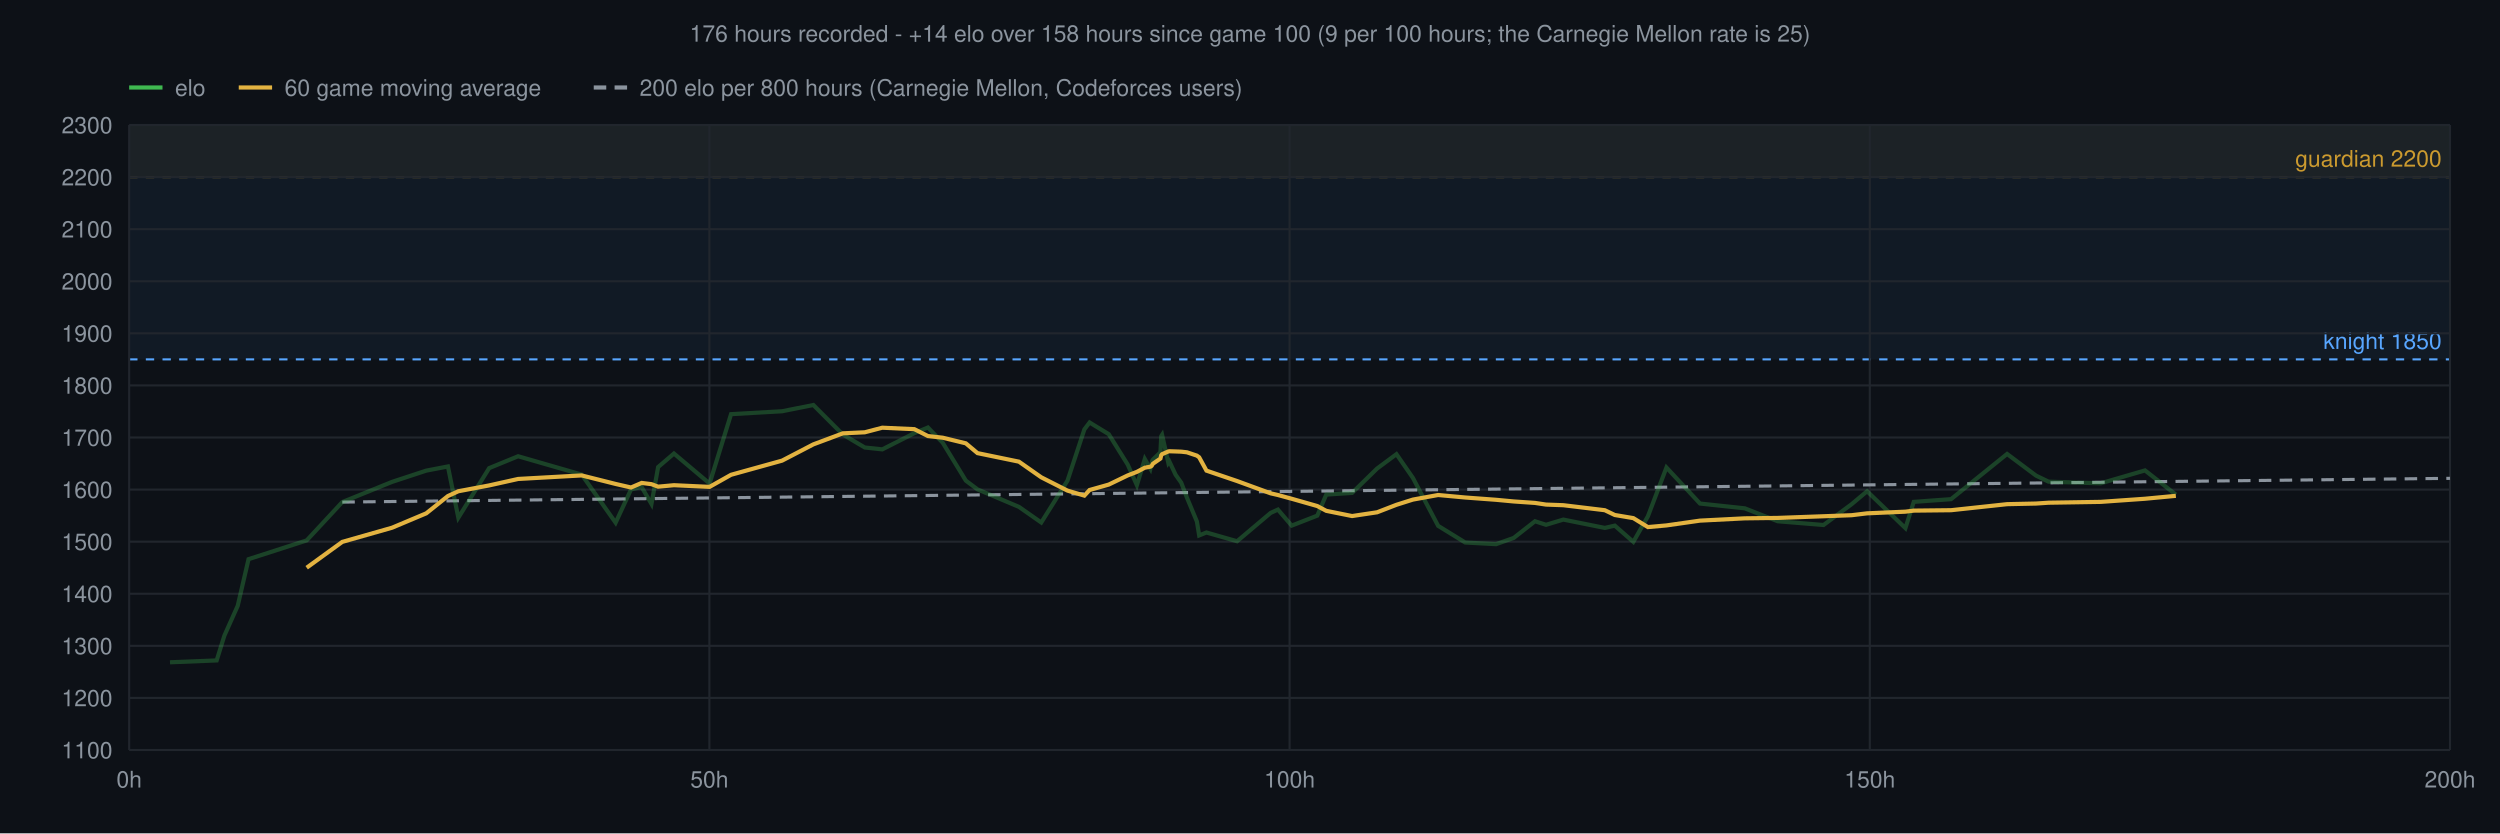
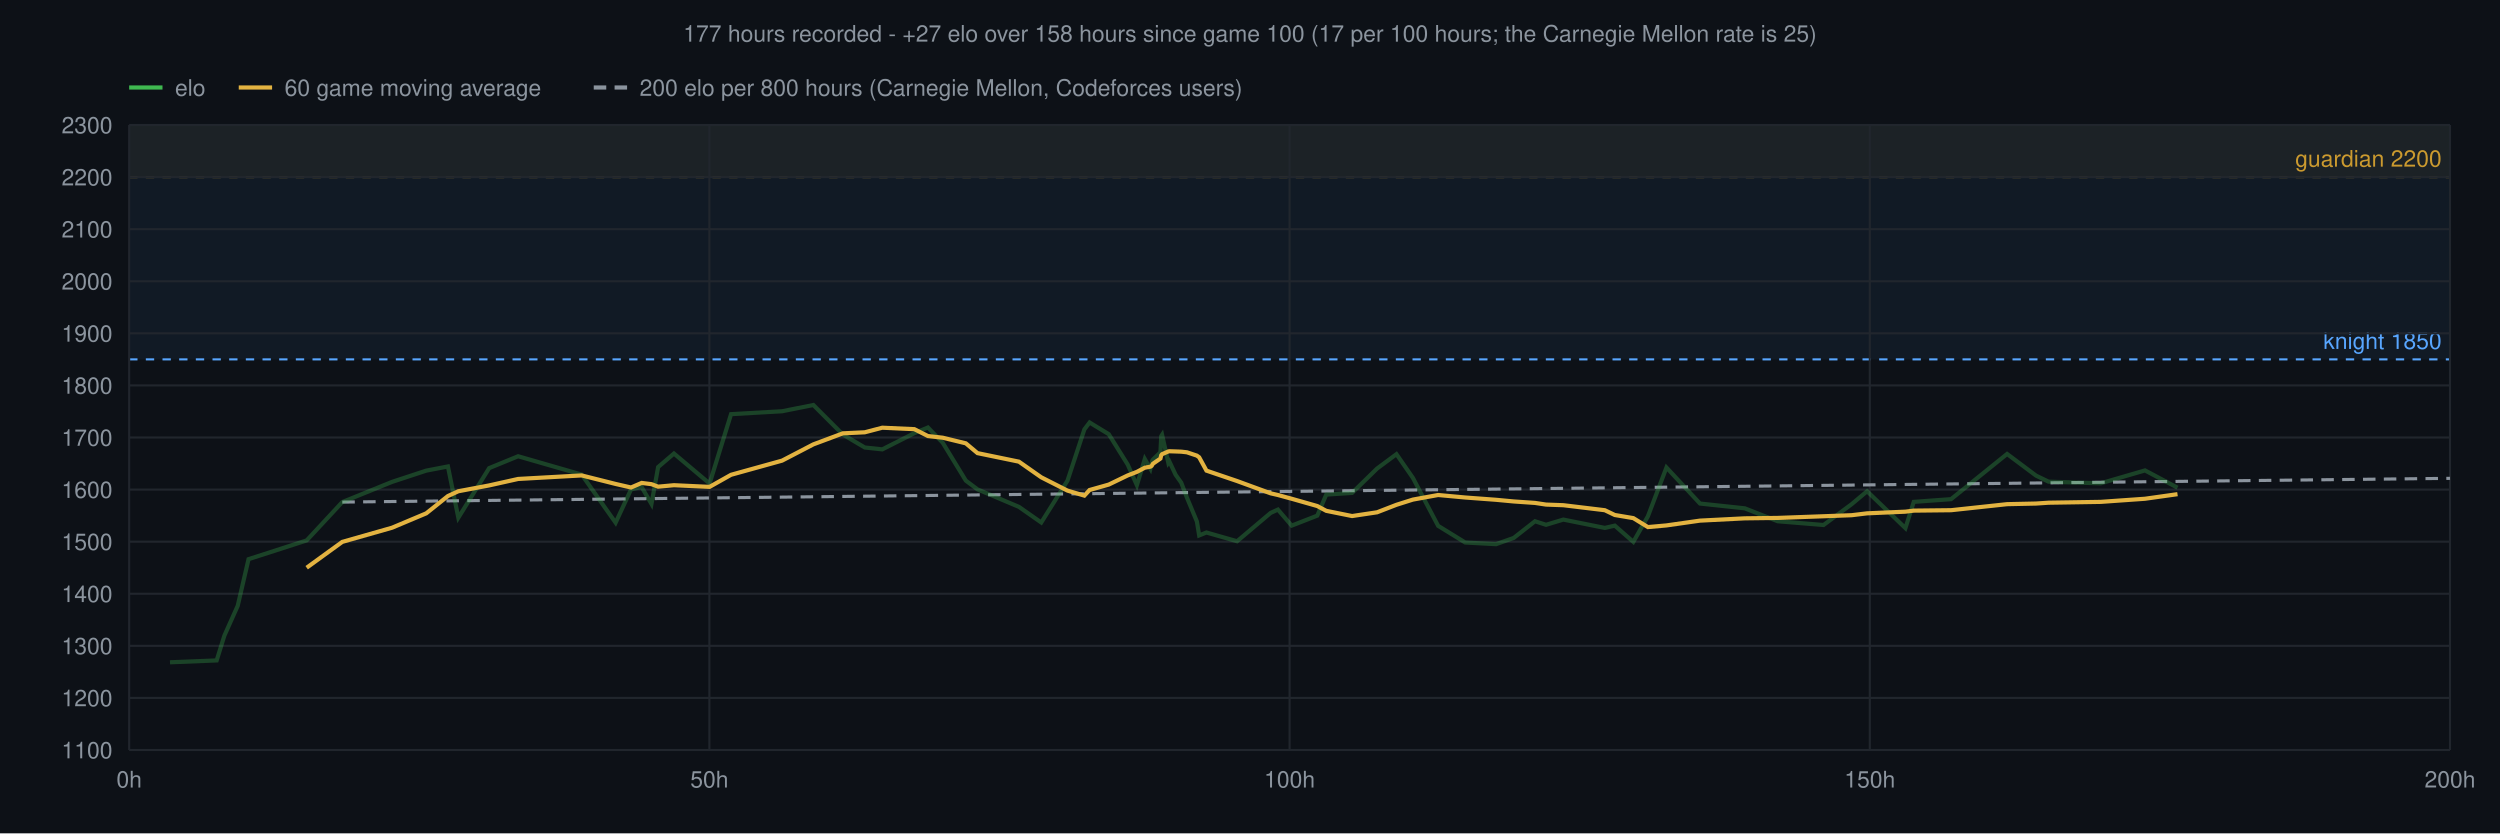
<svg xmlns="http://www.w3.org/2000/svg" viewBox="0 0 1200 400" font-family="Helvetica,sans-serif">
  <rect width="1200" height="400" fill="#0d1117" />
-   <text x="600" y="20" text-anchor="middle" font-size="11" fill="#8b949e">176 hours recorded - +14 elo over 158 hours since game 100 (9 per 100 hours; the Carnegie Mellon rate is 25)</text>
+   <text x="600" y="20" text-anchor="middle" font-size="11" fill="#8b949e">177 hours recorded - +27 elo over 158 hours since game 100 (17 per 100 hours; the Carnegie Mellon rate is 25)</text>
  <rect x="62" y="60" width="1114" height="25.0" fill="#d29922" fill-opacity="0.06" />
  <line x1="62" y1="85.0" x2="1176" y2="85.0" stroke="#d29922" stroke-width="1" stroke-dasharray="4 4" />
  <text x="1172" y="80.0" text-anchor="end" font-size="11" fill="#d29922">guardian 2200</text>
  <rect x="62" y="60" width="1114" height="112.5" fill="#58a6ff" fill-opacity="0.06" />
  <line x1="62" y1="172.5" x2="1176" y2="172.5" stroke="#58a6ff" stroke-width="1" stroke-dasharray="4 4" />
  <text x="1172" y="167.5" text-anchor="end" font-size="11" fill="#58a6ff">knight 1850</text>
  <line x1="62" y1="360.0" x2="1176" y2="360.0" stroke="#21262d" stroke-width="1" />
  <text x="54" y="364.0" text-anchor="end" font-size="11" fill="#8b949e">1100</text>
  <line x1="62" y1="335.0" x2="1176" y2="335.0" stroke="#21262d" stroke-width="1" />
  <text x="54" y="339.0" text-anchor="end" font-size="11" fill="#8b949e">1200</text>
  <line x1="62" y1="310.0" x2="1176" y2="310.0" stroke="#21262d" stroke-width="1" />
  <text x="54" y="314.0" text-anchor="end" font-size="11" fill="#8b949e">1300</text>
  <line x1="62" y1="285.0" x2="1176" y2="285.0" stroke="#21262d" stroke-width="1" />
  <text x="54" y="289.0" text-anchor="end" font-size="11" fill="#8b949e">1400</text>
  <line x1="62" y1="260.0" x2="1176" y2="260.0" stroke="#21262d" stroke-width="1" />
  <text x="54" y="264.0" text-anchor="end" font-size="11" fill="#8b949e">1500</text>
  <line x1="62" y1="235.0" x2="1176" y2="235.0" stroke="#21262d" stroke-width="1" />
  <text x="54" y="239.0" text-anchor="end" font-size="11" fill="#8b949e">1600</text>
  <line x1="62" y1="210.0" x2="1176" y2="210.0" stroke="#21262d" stroke-width="1" />
  <text x="54" y="214.0" text-anchor="end" font-size="11" fill="#8b949e">1700</text>
  <line x1="62" y1="185.0" x2="1176" y2="185.0" stroke="#21262d" stroke-width="1" />
  <text x="54" y="189.0" text-anchor="end" font-size="11" fill="#8b949e">1800</text>
  <line x1="62" y1="160.0" x2="1176" y2="160.0" stroke="#21262d" stroke-width="1" />
  <text x="54" y="164.0" text-anchor="end" font-size="11" fill="#8b949e">1900</text>
  <line x1="62" y1="135.0" x2="1176" y2="135.0" stroke="#21262d" stroke-width="1" />
  <text x="54" y="139.0" text-anchor="end" font-size="11" fill="#8b949e">2000</text>
  <line x1="62" y1="110.0" x2="1176" y2="110.0" stroke="#21262d" stroke-width="1" />
  <text x="54" y="114.0" text-anchor="end" font-size="11" fill="#8b949e">2100</text>
  <line x1="62" y1="85.0" x2="1176" y2="85.0" stroke="#21262d" stroke-width="1" />
  <text x="54" y="89.0" text-anchor="end" font-size="11" fill="#8b949e">2200</text>
  <line x1="62" y1="60.0" x2="1176" y2="60.0" stroke="#21262d" stroke-width="1" />
  <text x="54" y="64.0" text-anchor="end" font-size="11" fill="#8b949e">2300</text>
  <line x1="62.0" y1="60" x2="62.0" y2="360" stroke="#21262d" stroke-width="1" />
  <text x="62.0" y="378" text-anchor="middle" font-size="11" fill="#8b949e">0h</text>
  <line x1="340.5" y1="60" x2="340.5" y2="360" stroke="#21262d" stroke-width="1" />
  <text x="340.5" y="378" text-anchor="middle" font-size="11" fill="#8b949e">50h</text>
  <line x1="619.0" y1="60" x2="619.0" y2="360" stroke="#21262d" stroke-width="1" />
  <text x="619.0" y="378" text-anchor="middle" font-size="11" fill="#8b949e">100h</text>
  <line x1="897.5" y1="60" x2="897.5" y2="360" stroke="#21262d" stroke-width="1" />
  <text x="897.5" y="378" text-anchor="middle" font-size="11" fill="#8b949e">150h</text>
  <line x1="1176.0" y1="60" x2="1176.0" y2="360" stroke="#21262d" stroke-width="1" />
  <text x="1176.0" y="378" text-anchor="middle" font-size="11" fill="#8b949e">200h</text>
  <line x1="164.3" y1="241.0" x2="1176.0" y2="229.6" stroke="#8b949e" stroke-width="1.5" stroke-dasharray="6 4" />
-   <polyline points="81.6,317.9 104.0,317.0 107.7,305.1 114.1,290.8 119.3,268.4 147.2,259.4 164.3,241.0 188.2,231.3 204.6,225.9 215.0,223.9 220.0,248.5 234.8,224.7 248.7,219.0 279.2,227.8 295.5,250.9 302.9,234.9 308.0,233.8 312.7,241.9 315.9,224.2 323.5,217.7 340.6,232.1 350.9,198.8 375.4,197.4 390.4,194.4 404.6,208.6 415.1,214.8 423.5,215.7 438.9,207.9 445.4,205.2 452.5,212.5 463.6,230.7 469.2,234.9 489.1,243.3 499.8,250.8 512.4,230.7 520.5,206.1 523.0,202.8 532.2,208.4 541.3,223.0 545.7,232.9 549.5,220.3 552.2,225.0 552.8,222.5 553.1,221.1 553.4,220.6 557.0,217.1 557.4,209.3 557.8,208.7 560.8,222.2 561.3,221.5 564.3,227.9 567.0,231.7 569.7,238.8 574.5,250.3 575.6,257.0 579.1,255.6 593.8,259.8 609.9,246.2 613.4,244.6 620.0,252.3 632.3,247.5 636.6,237.4 649.0,236.6 661.0,224.9 670.3,218.0 678.2,229.4 690.3,252.4 703.3,260.4 718.1,261.2 726.6,258.2 736.8,250.2 742.1,251.9 750.4,249.4 770.3,253.4 775.1,252.3 784.0,260.1 791.0,247.8 799.9,224.4 816.0,241.7 837.5,244.0 853.3,250.2 875.3,252.0 888.8,242.0 896.2,235.8 914.6,253.5 918.6,240.9 936.5,239.6 963.4,217.9 977.3,228.3 983.3,231.2 1008.3,232.0 1029.6,225.8 1044.4,237.4" fill="none" stroke="#3fb950" stroke-width="2" stroke-opacity="0.3" />
-   <polyline points="147.2,272.5 164.3,260.1 188.2,253.3 204.6,246.4 215.0,238.1 220.0,235.8 234.8,233.0 248.7,229.9 279.2,228.2 295.5,232.3 302.9,234.0 308.0,231.8 312.7,232.4 315.9,233.6 323.5,232.9 340.6,233.7 350.9,227.9 375.4,221.1 390.4,213.3 404.6,208.0 415.1,207.5 423.5,205.3 438.9,206.0 445.4,209.3 452.5,210.1 463.6,212.8 469.2,217.5 489.1,221.6 499.8,229.1 512.4,235.5 520.5,237.9 523.0,235.2 532.2,232.6 541.3,228.2 545.7,226.5 549.5,224.5 552.2,224.0 552.8,223.6 553.1,223.1 553.4,222.6 557.0,220.1 557.4,218.5 557.8,218.0 560.8,216.7 561.3,216.6 564.3,216.7 567.0,216.8 569.7,217.1 574.5,218.7 575.6,219.5 579.1,225.9 593.8,230.9 609.9,236.8 613.4,237.6 620.0,239.4 632.3,242.9 636.6,245.2 649.0,247.7 661.0,245.9 670.3,242.3 678.2,239.8 690.3,237.6 703.3,238.8 718.1,239.9 726.6,240.7 736.8,241.4 742.1,242.2 750.4,242.5 770.3,244.9 775.1,247.2 784.0,248.7 791.0,253.0 799.9,252.2 816.0,249.9 837.5,248.8 853.3,248.6 875.3,247.8 888.8,247.3 896.2,246.4 914.6,245.6 918.6,245.1 936.5,244.9 963.4,242.0 977.3,241.7 983.3,241.3 1008.3,240.9 1029.6,239.4 1044.4,238.0" fill="none" stroke="#e3b341" stroke-width="2" />
+   <polyline points="81.6,317.9 104.0,317.0 107.7,305.1 114.1,290.8 119.3,268.4 147.2,259.4 164.3,241.0 188.2,231.3 204.6,225.9 215.0,223.9 220.0,248.5 234.8,224.7 248.7,219.0 279.2,227.8 295.5,250.9 302.9,234.9 308.0,233.8 312.7,241.9 315.9,224.2 323.5,217.7 340.6,232.1 350.9,198.8 375.4,197.4 390.4,194.4 404.6,208.6 415.1,214.8 423.5,215.7 438.9,207.9 445.4,205.2 452.5,212.5 463.6,230.7 469.2,234.9 489.1,243.3 499.8,250.8 512.4,230.7 520.5,206.1 523.0,202.8 532.2,208.4 541.3,223.0 545.7,232.9 549.5,220.3 552.2,225.0 552.8,222.5 553.1,221.1 553.4,220.6 557.0,217.1 557.4,209.3 557.8,208.7 560.8,222.2 561.3,221.5 564.3,227.9 567.0,231.7 569.7,238.8 574.5,250.3 575.6,257.0 579.1,255.6 593.8,259.8 609.9,246.2 613.4,244.6 620.0,252.3 632.3,247.5 636.6,237.4 649.0,236.6 661.0,224.9 670.3,218.0 678.2,229.4 690.3,252.4 703.3,260.4 718.1,261.2 726.6,258.2 736.8,250.2 742.1,251.9 750.4,249.4 770.3,253.4 775.1,252.3 784.0,260.1 791.0,247.8 799.9,224.4 816.0,241.7 837.5,244.0 853.3,250.2 875.3,252.0 888.8,242.0 896.2,235.8 914.6,253.5 918.6,240.9 936.5,239.6 963.4,217.9 977.3,228.3 983.3,231.2 1008.3,232.0 1029.6,225.8 1045.2,234.1" fill="none" stroke="#3fb950" stroke-width="2" stroke-opacity="0.3" />
+   <polyline points="147.2,272.5 164.3,260.1 188.2,253.3 204.6,246.4 215.0,238.1 220.0,235.8 234.8,233.0 248.7,229.9 279.2,228.2 295.5,232.3 302.9,234.0 308.0,231.8 312.7,232.4 315.9,233.6 323.5,232.9 340.6,233.7 350.9,227.9 375.4,221.1 390.4,213.3 404.6,208.0 415.1,207.5 423.5,205.3 438.9,206.0 445.4,209.3 452.5,210.1 463.6,212.8 469.2,217.5 489.1,221.6 499.8,229.1 512.4,235.5 520.5,237.9 523.0,235.2 532.2,232.6 541.3,228.2 545.7,226.5 549.5,224.5 552.2,224.0 552.8,223.6 553.1,223.1 553.4,222.6 557.0,220.1 557.4,218.5 557.8,218.0 560.8,216.7 561.3,216.6 564.3,216.7 567.0,216.8 569.7,217.1 574.5,218.7 575.6,219.5 579.1,225.9 593.8,230.9 609.9,236.8 613.4,237.6 620.0,239.4 632.3,242.9 636.6,245.2 649.0,247.7 661.0,245.9 670.3,242.3 678.2,239.8 690.3,237.6 703.3,238.8 718.1,239.9 726.6,240.7 736.8,241.4 742.1,242.2 750.4,242.5 770.3,244.9 775.1,247.2 784.0,248.7 791.0,253.0 799.9,252.2 816.0,249.9 837.5,248.8 853.3,248.6 875.3,247.8 888.8,247.3 896.2,246.4 914.6,245.6 918.6,245.1 936.5,244.9 963.4,242.0 977.3,241.7 983.3,241.3 1008.3,240.9 1029.6,239.4 1045.2,237.2" fill="none" stroke="#e3b341" stroke-width="2" />
  <line x1="62" y1="42" x2="78" y2="42" stroke="#3fb950" stroke-width="2" />
  <text x="84" y="46" font-size="11" fill="#8b949e">elo</text>
  <line x1="114.6" y1="42" x2="130.6" y2="42" stroke="#e3b341" stroke-width="2" />
  <text x="136.6" y="46" font-size="11" fill="#8b949e">60 game moving average</text>
  <line x1="285.0" y1="42" x2="301.0" y2="42" stroke="#8b949e" stroke-width="2" stroke-dasharray="6 4" />
  <text x="307.0" y="46" font-size="11" fill="#8b949e">200 elo per 800 hours (Carnegie Mellon, Codeforces users)</text>
</svg>
